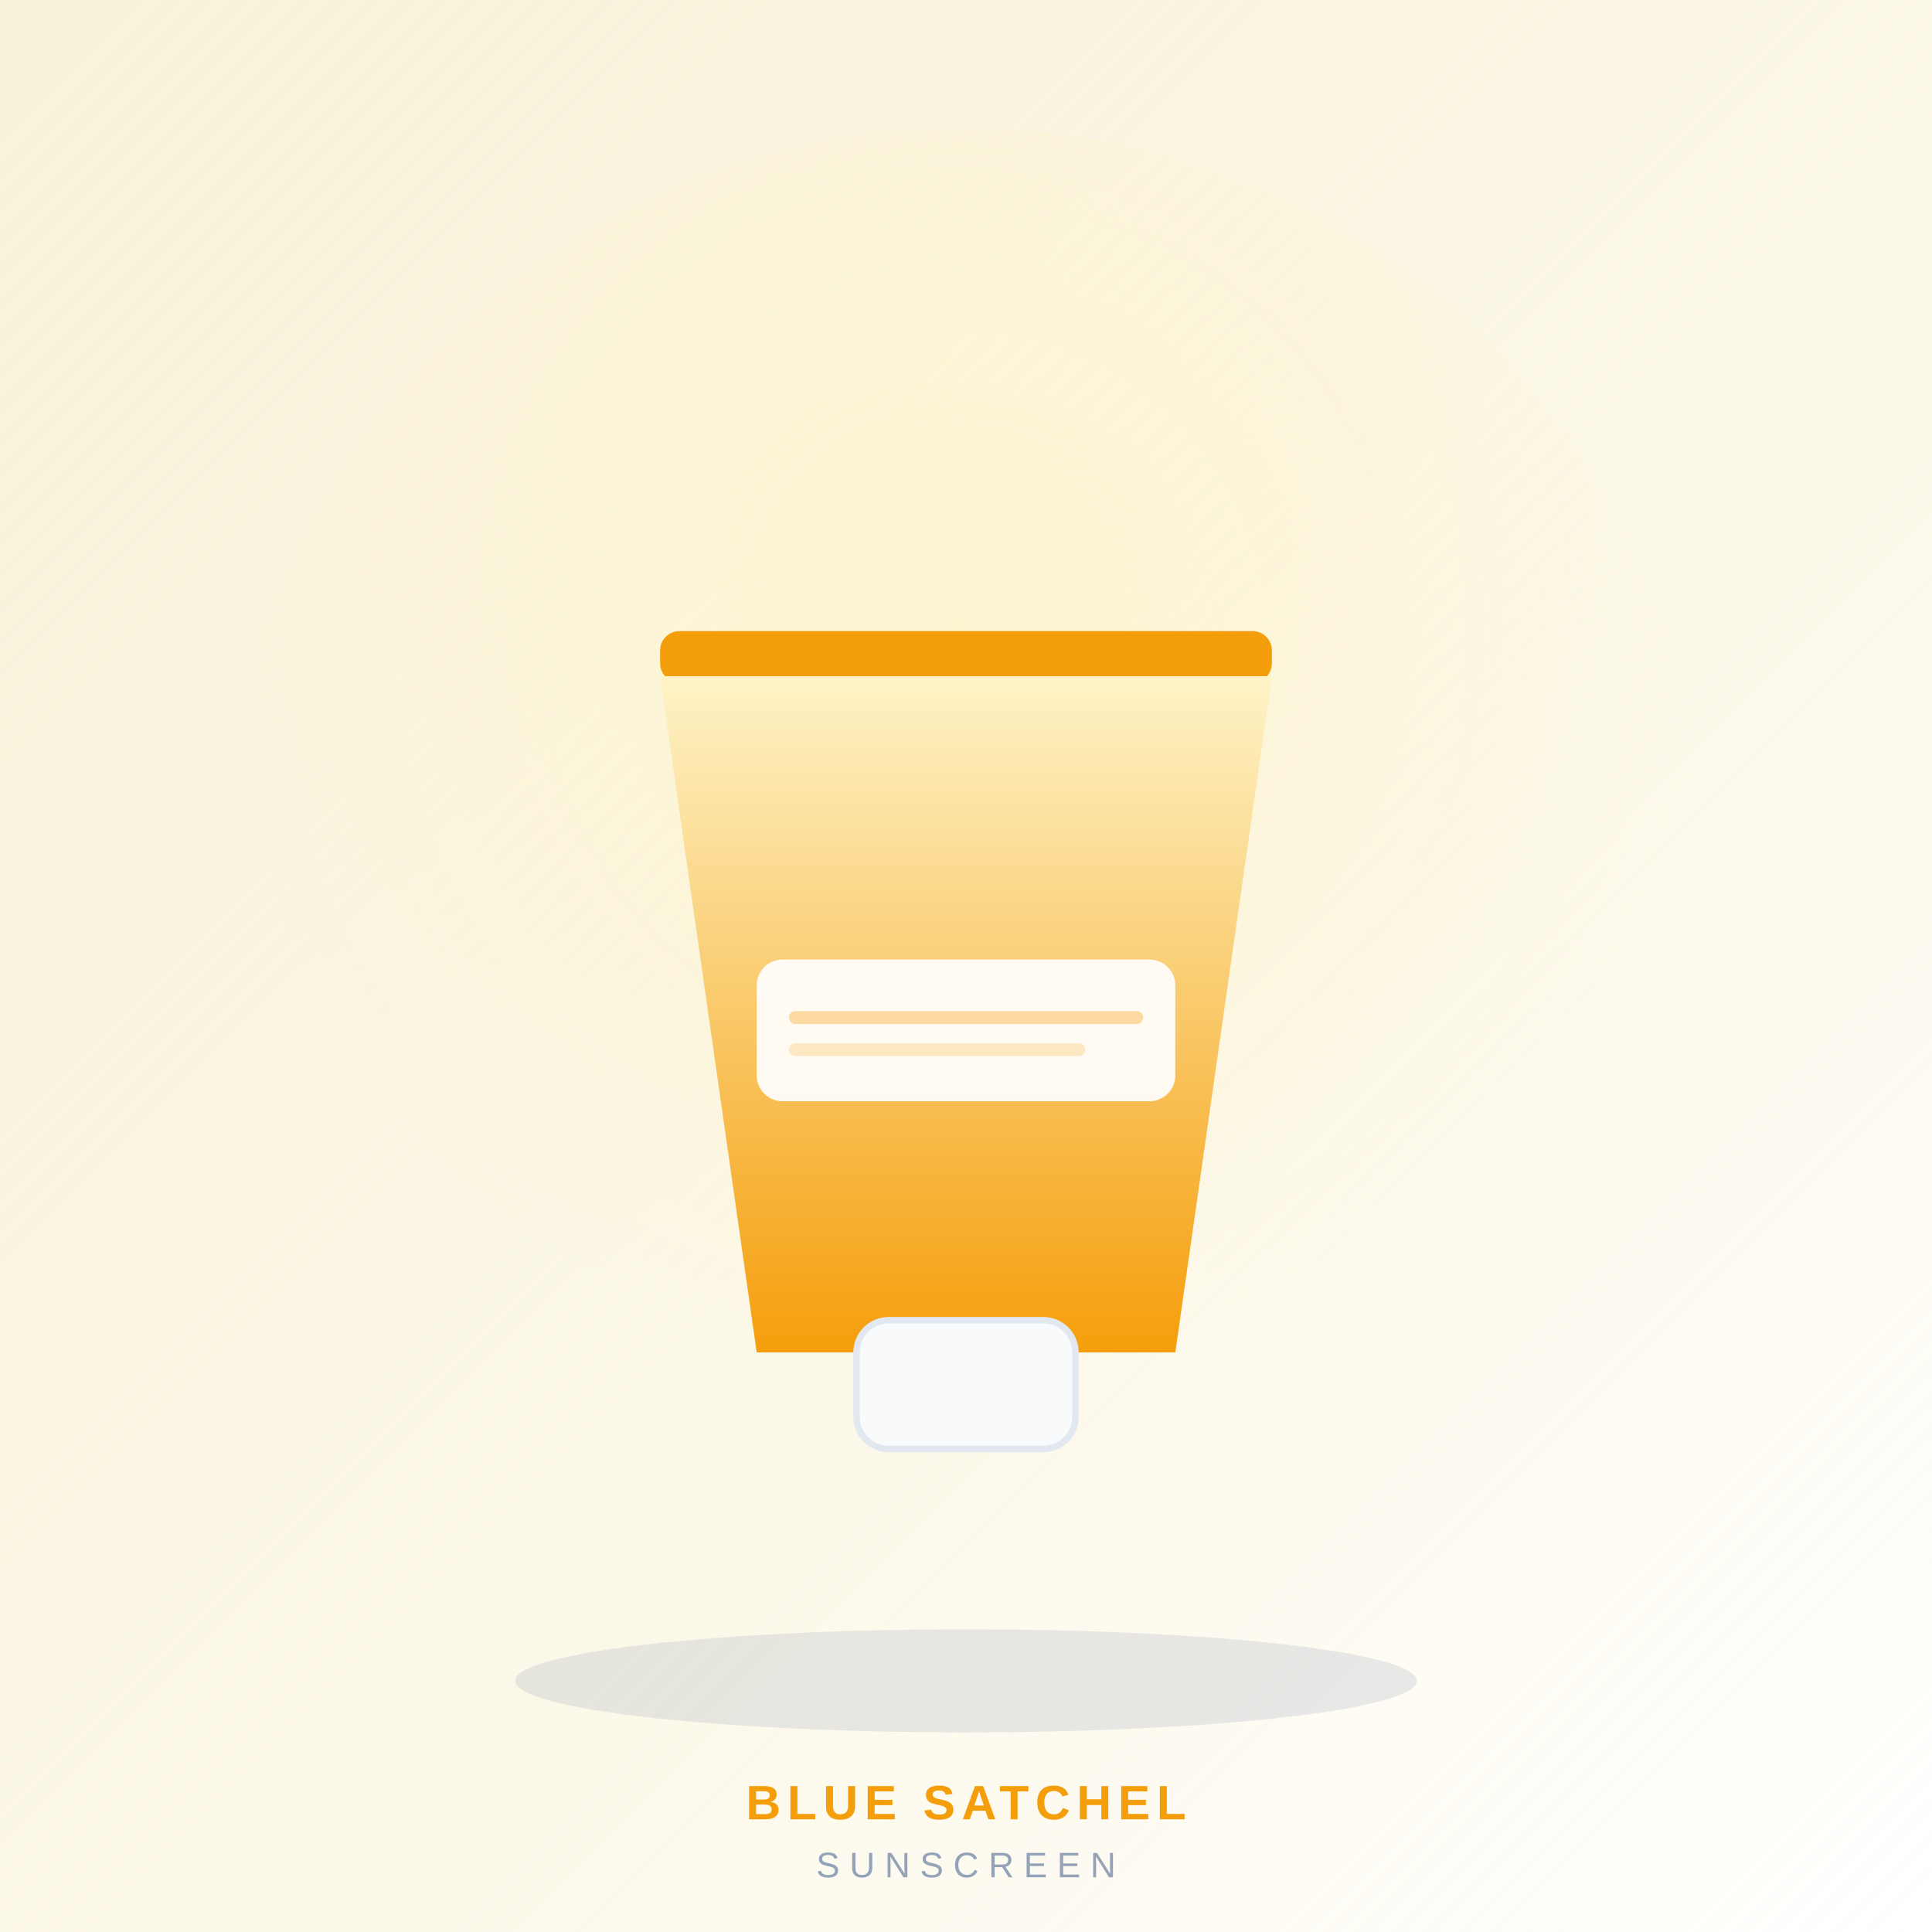
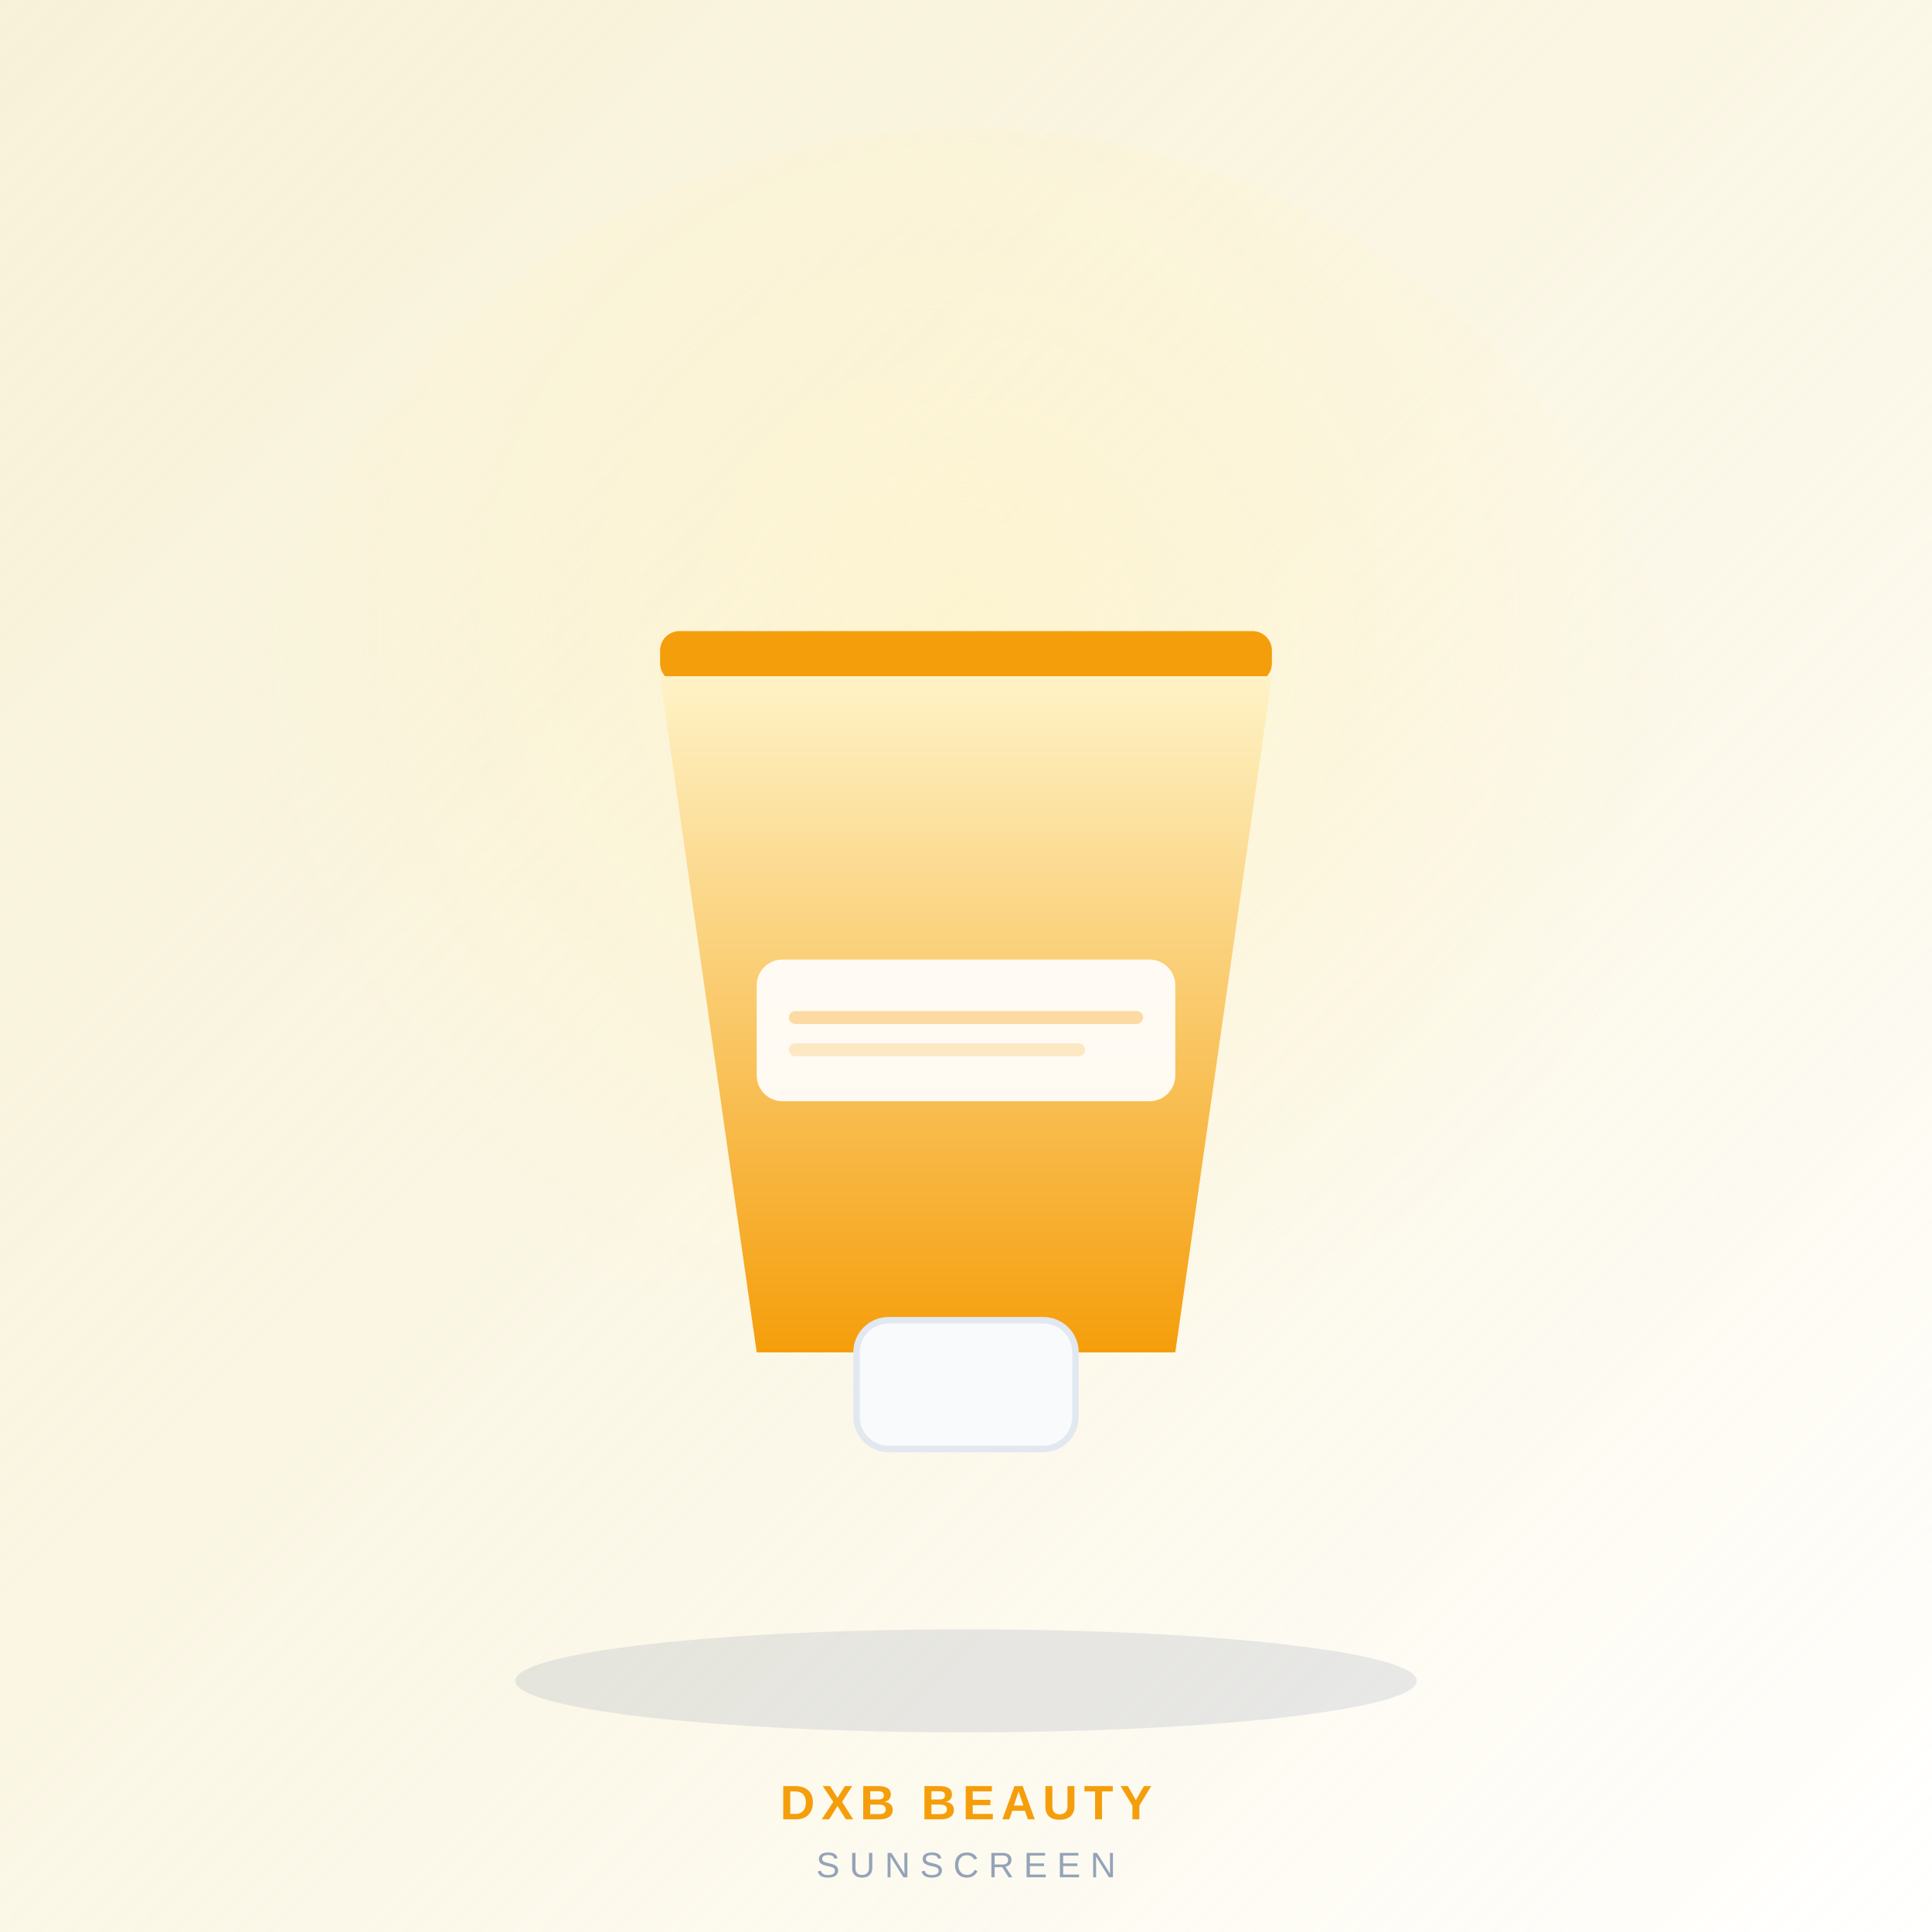
<svg xmlns="http://www.w3.org/2000/svg" width="600" height="600" viewBox="0 0 600 600">
  <defs>
    <linearGradient id="bg" x1="0" y1="0" x2="1" y2="1">
      <stop offset="0%" stop-color="#fef3c7" stop-opacity="0.55" />
      <stop offset="100%" stop-color="#ffffff" />
    </linearGradient>
    <linearGradient id="body" x1="0" y1="0" x2="0" y2="1">
      <stop offset="0%" stop-color="#fef3c7" />
      <stop offset="100%" stop-color="#f59e0b" />
    </linearGradient>
    <radialGradient id="spot" cx="50%" cy="34%" r="50%">
      <stop offset="0%" stop-color="#fef3c7" stop-opacity="0.65" />
      <stop offset="100%" stop-color="#fef3c7" stop-opacity="0" />
    </radialGradient>
  </defs>
  <rect width="600" height="600" fill="url(#bg)" />
  <ellipse cx="300" cy="270" rx="230" ry="230" fill="url(#spot)" />
  <ellipse cx="300" cy="522" rx="140" ry="16" fill="#0f2064" opacity="0.09" />
  <rect x="205" y="196" width="190" height="16" rx="6" fill="#f59e0b" />
  <polygon points="205,210 395,210 365,420 235,420" fill="url(#body)" />
  <rect x="235" y="298" width="130" height="44" rx="8" fill="#ffffff" opacity="0.92" />
  <rect x="245" y="314" width="110" height="4" rx="2" fill="#f59e0b" opacity="0.35" />
  <rect x="245" y="324" width="92" height="4" rx="2" fill="#f59e0b" opacity="0.2" />
  <rect x="266" y="410" width="68" height="40" rx="10" fill="#f8fafc" stroke="#e2e8f0" stroke-width="2" />
-   <text x="300" y="565" text-anchor="middle" font-family="Arial, sans-serif" font-size="15" font-weight="700" letter-spacing="2" fill="#f59e0b">BLUE SATCHEL</text>
+   <text x="300" y="565" text-anchor="middle" font-family="Arial, sans-serif" font-size="15" font-weight="700" letter-spacing="2" fill="#f59e0b">DXB BEAUTY</text>
  <text x="300" y="583" text-anchor="middle" font-family="Arial, sans-serif" font-size="11" letter-spacing="3" fill="#94a3b8">SUNSCREEN</text>
</svg>
